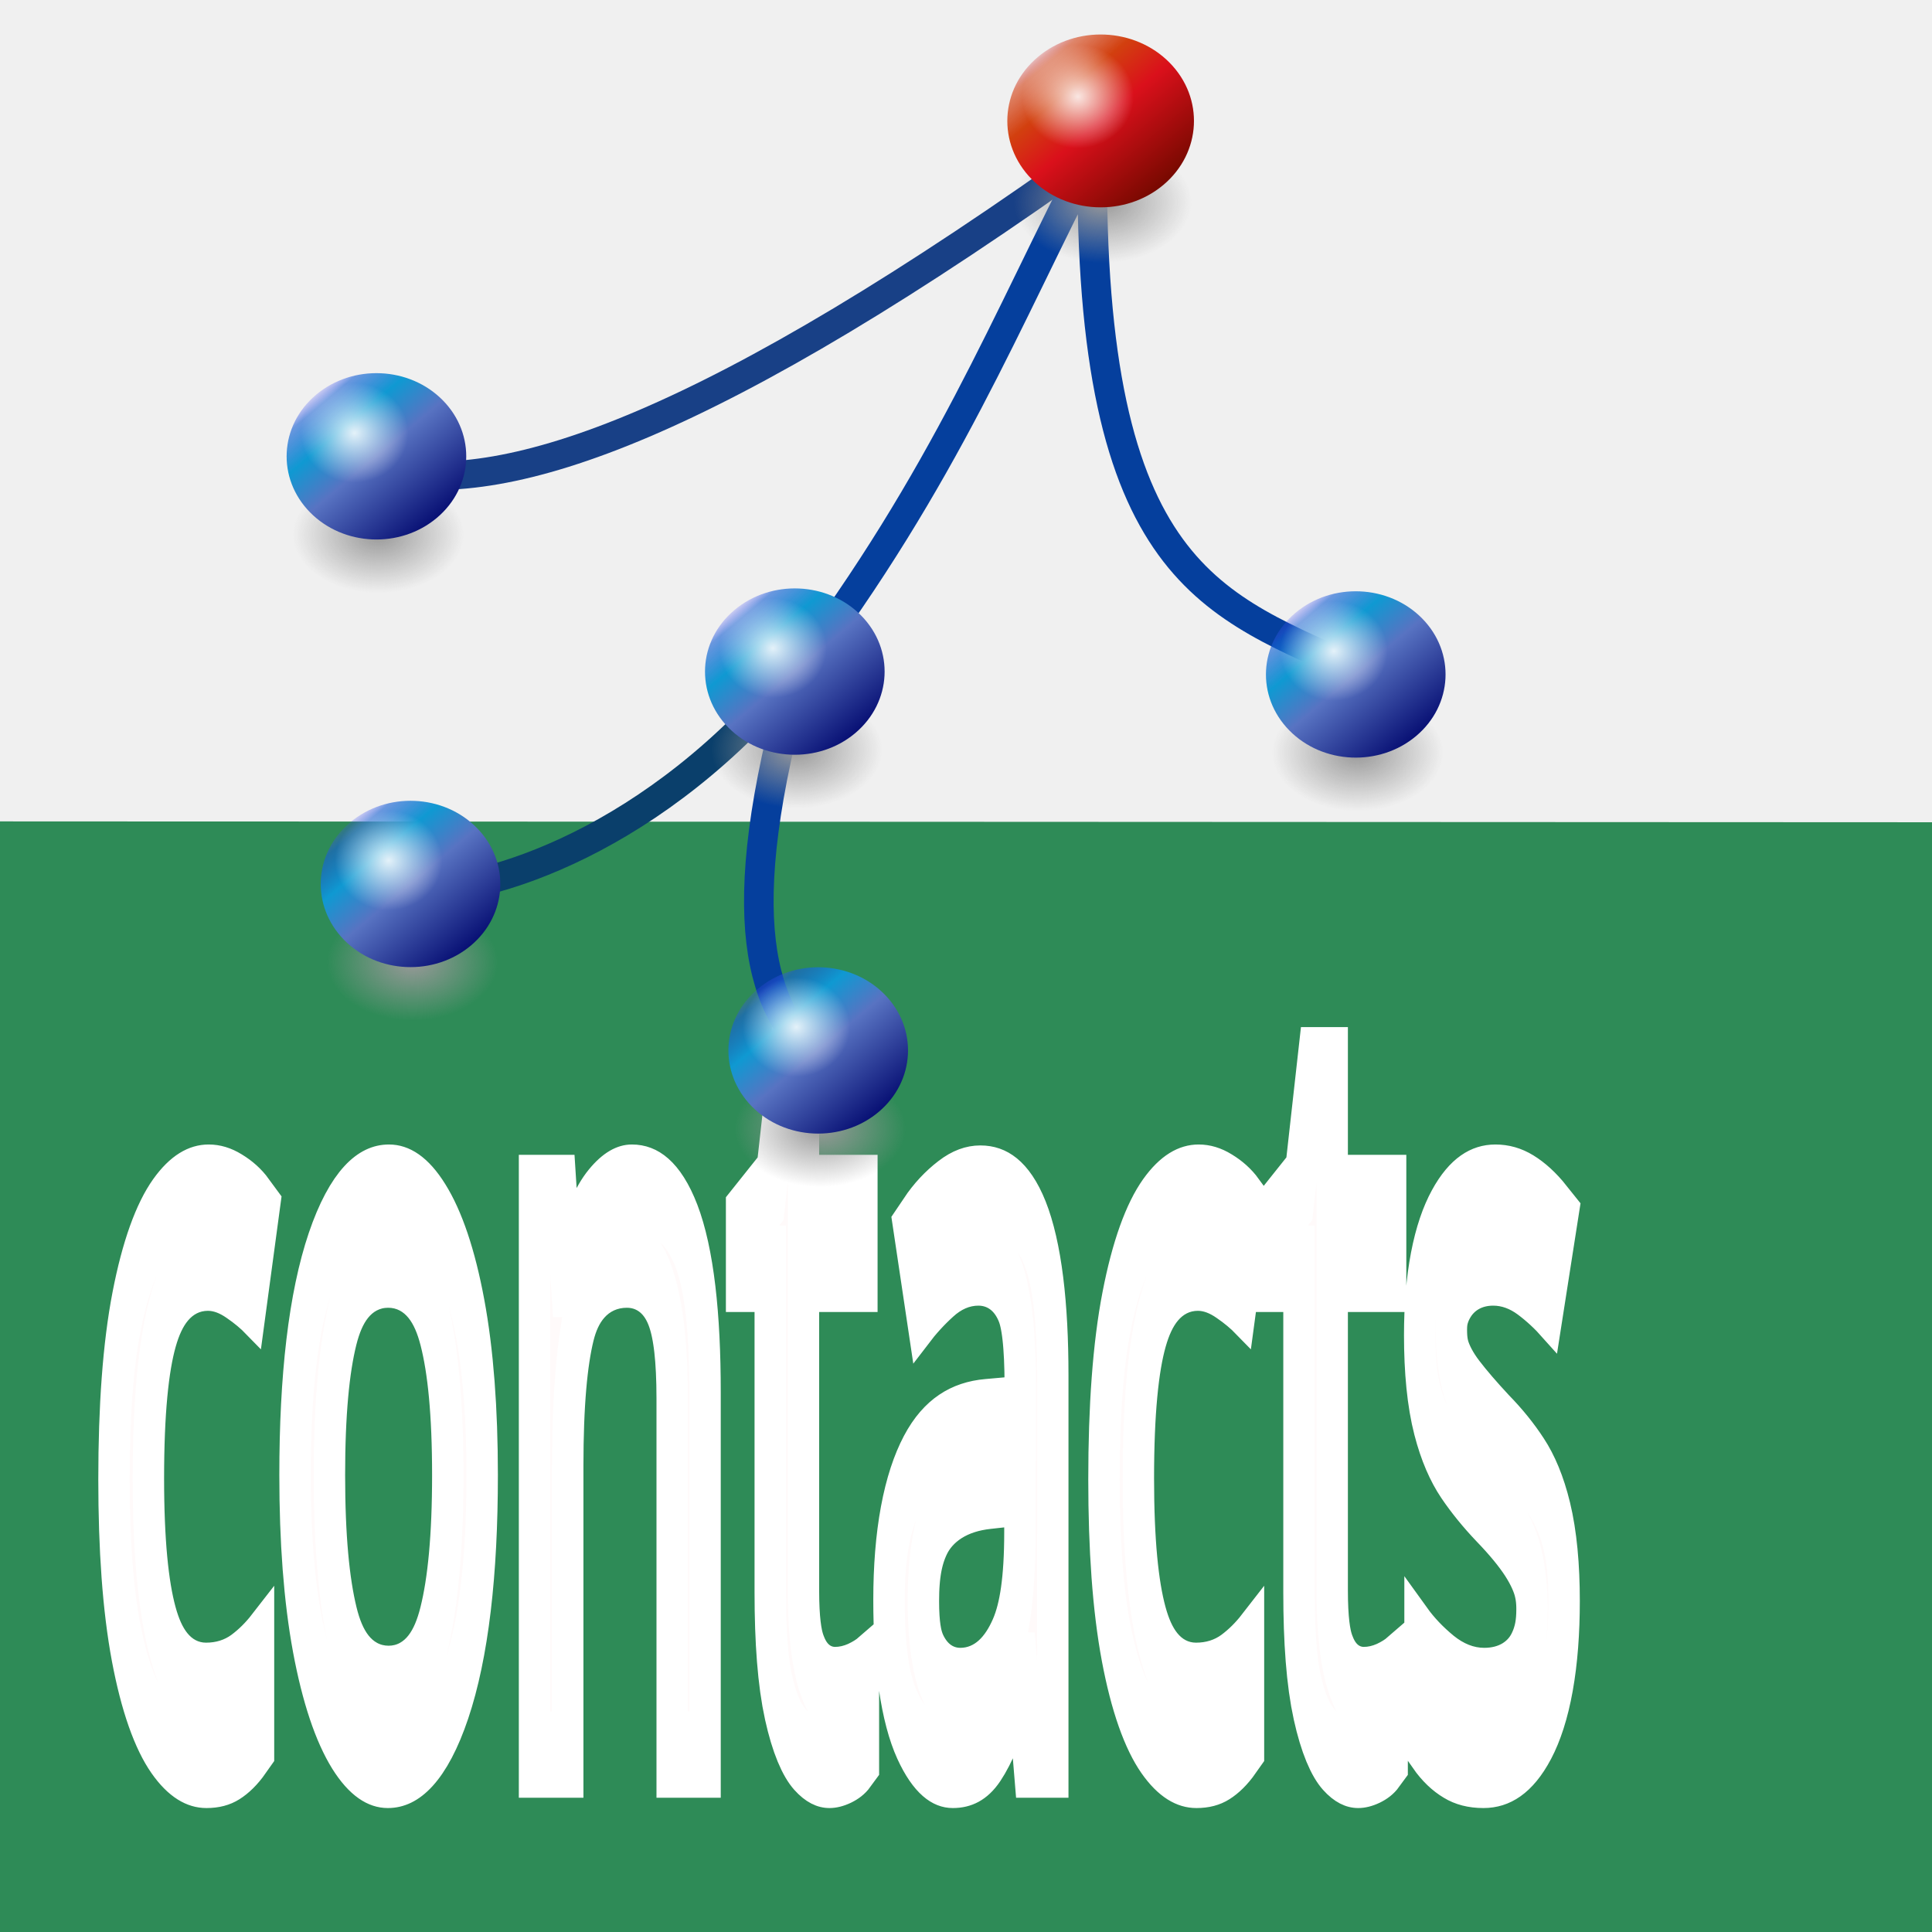
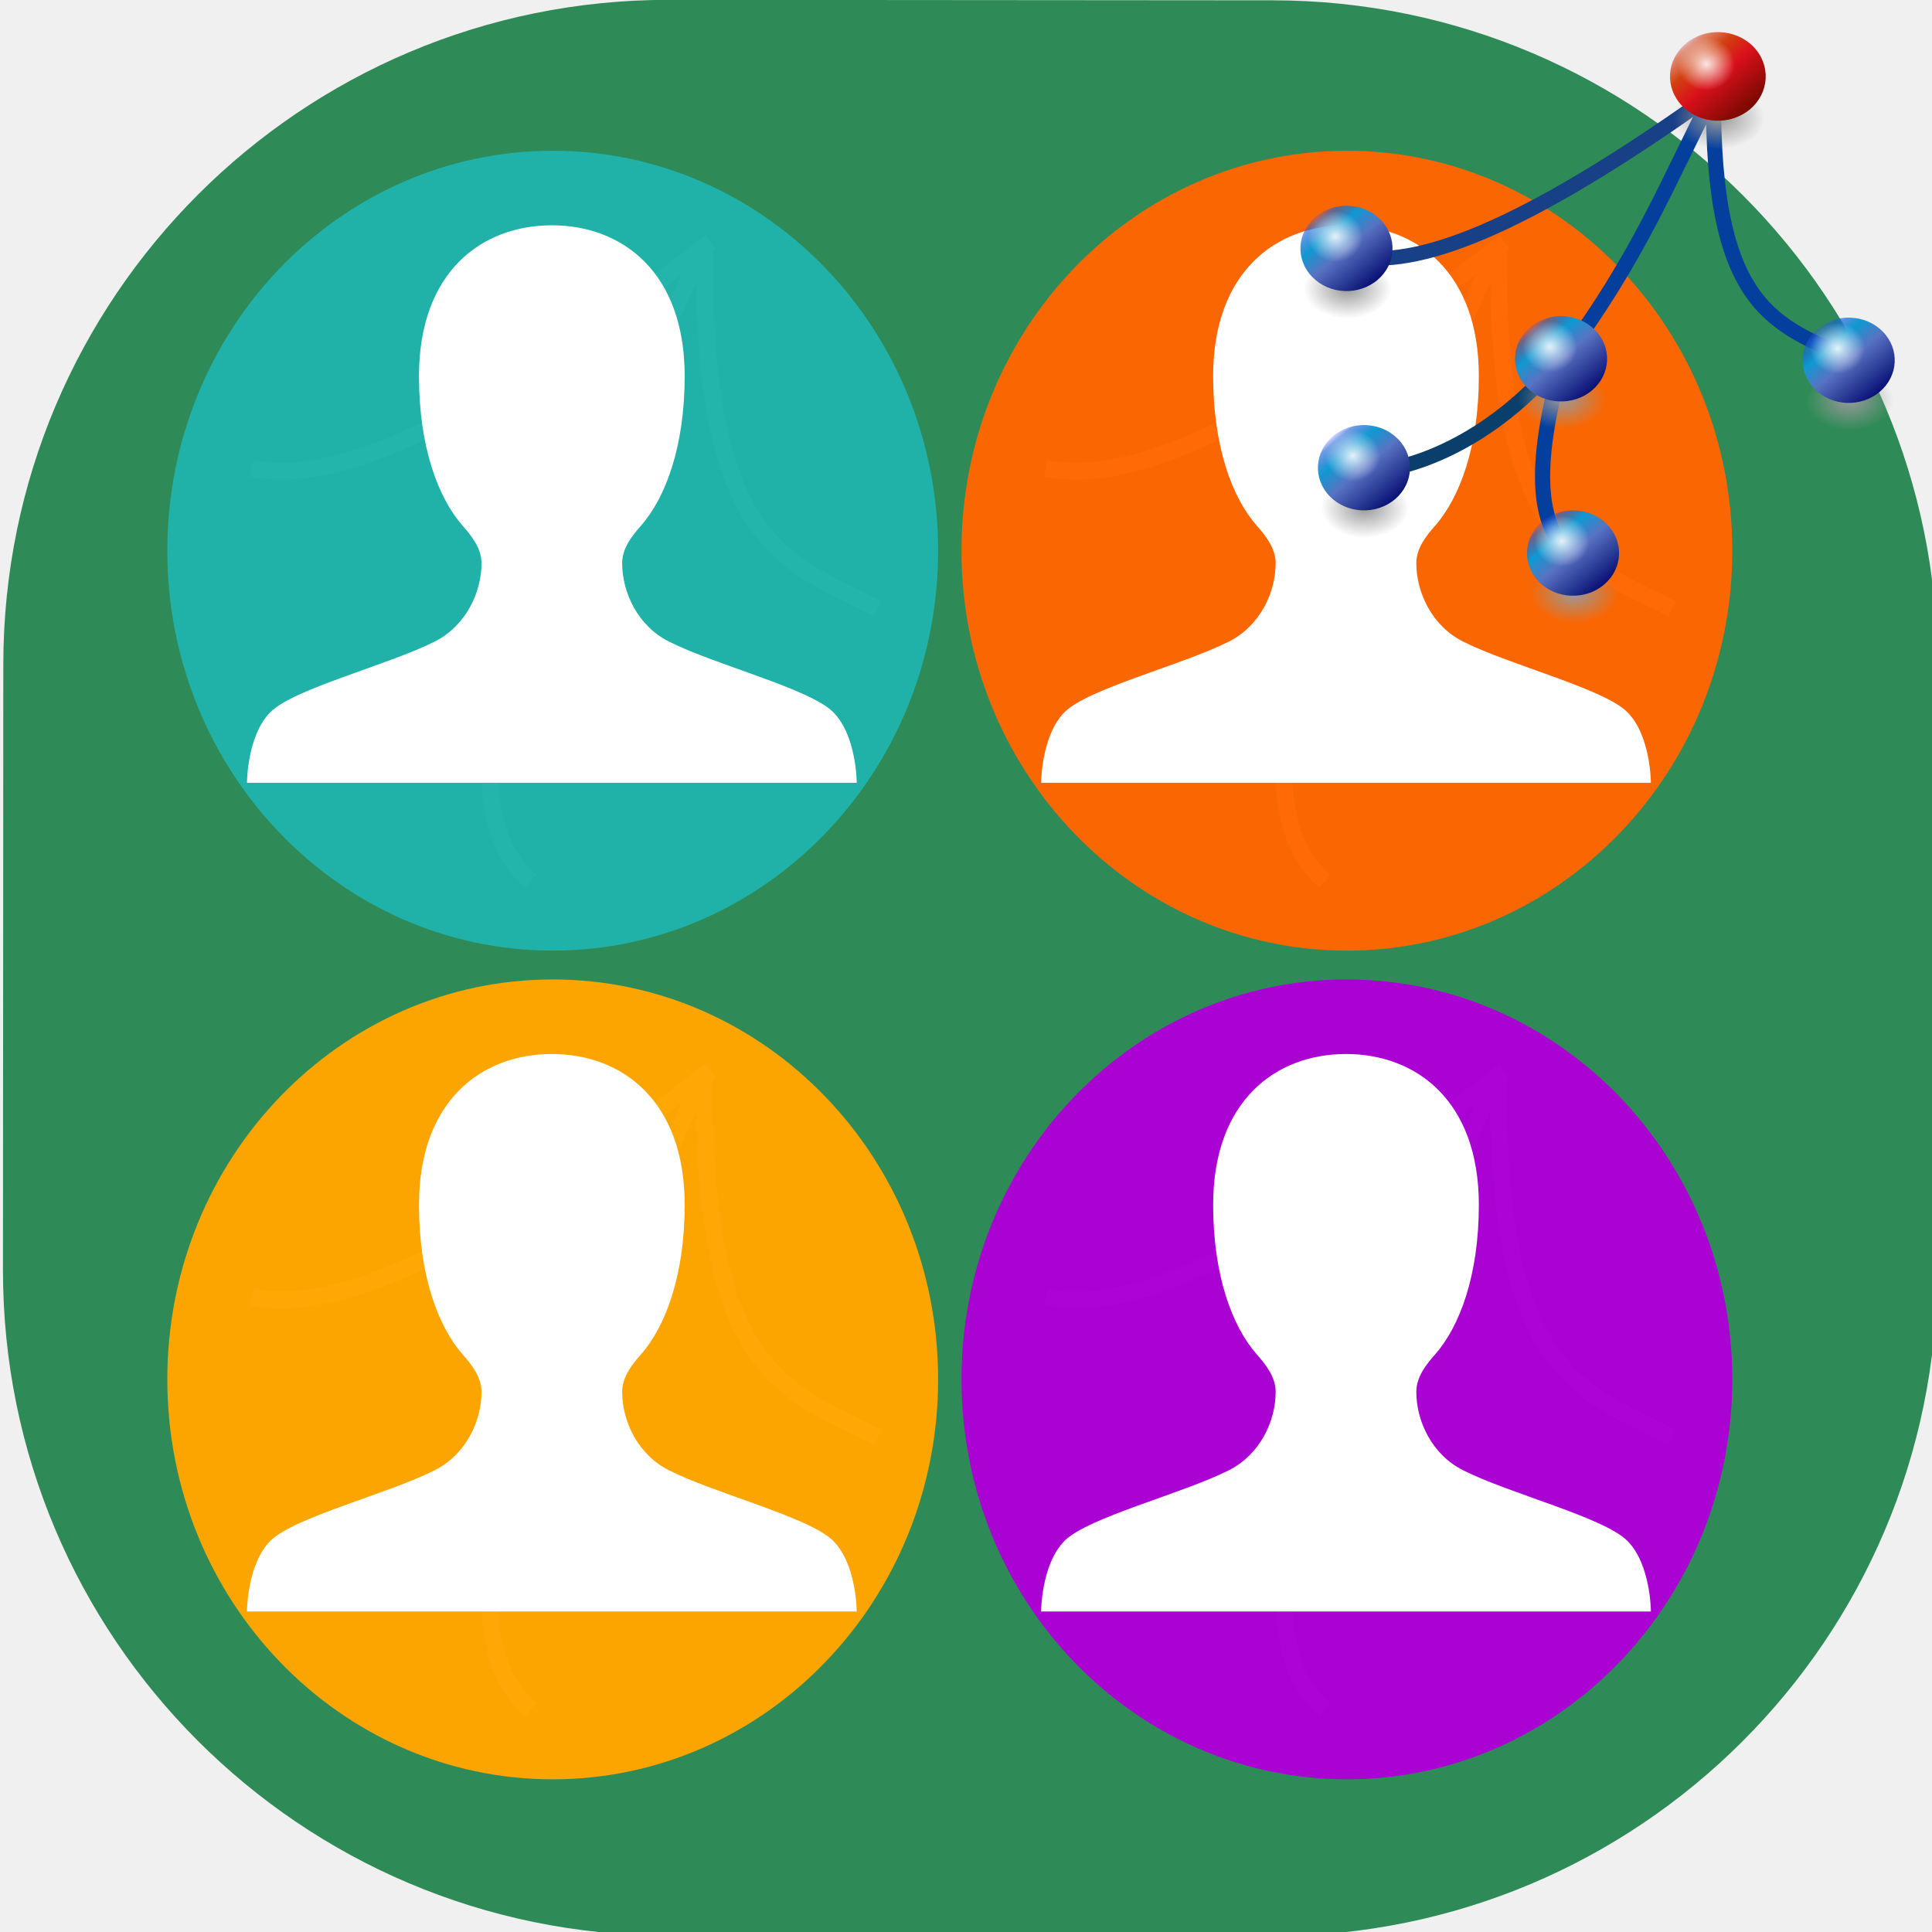
<svg xmlns="http://www.w3.org/2000/svg" xmlns:xlink="http://www.w3.org/1999/xlink" version="1.0" height="213.333" width="213.333" id="svg2">
  <style type="text/css" id="style8">
      .Border { fill: lightGray; stroke: black; stroke-width: 4; }
      .Label { font-size:24; font-family:Arial; fill:black; }
   </style>
  <defs id="defs10">
    <linearGradient id="linearGradient15834">
      <stop id="stop15842" offset="0" style="stop-color: rgb(119, 9, 0); stop-opacity: 1;" />
      <stop style="stop-color: rgb(218, 16, 27); stop-opacity: 1;" offset="0.5" id="stop15848" />
      <stop id="stop15850" offset="0.75" style="stop-color: rgb(210, 64, 15); stop-opacity: 1;" />
      <stop style="stop-color: rgb(212, 67, 22); stop-opacity: 0.615;" offset="0.938" id="stop15852" />
      <stop style="stop-color: rgb(195, 0, 0); stop-opacity: 0.219;" offset="1" id="stop15838" />
    </linearGradient>
    <linearGradient id="linearGradient18791">
      <stop style="stop-color: rgb(255, 255, 255); stop-opacity: 1;" offset="0" id="stop18793" />
      <stop style="stop-color: rgb(255, 255, 255); stop-opacity: 0;" offset="1" id="stop18795" />
    </linearGradient>
    <linearGradient id="linearGradient3187">
      <stop style="stop-color:#081074;stop-opacity:1;" offset="0" id="stop3189" />
      <stop id="stop3191" offset="0.5" style="stop-color:#5873c2;stop-opacity:1;" />
      <stop style="stop-color:#0f99d2;stop-opacity:1;" offset="0.75" id="stop3193" />
      <stop id="stop3290" offset="0.938" style="stop-color:#1660d4;stop-opacity:0.616;" />
      <stop id="stop3292" offset="1" style="stop-color:#414cf6;stop-opacity:0.216;" />
    </linearGradient>
    <linearGradient id="linearGradient20749">
      <stop style="stop-color: rgb(153, 153, 153); stop-opacity: 1;" offset="0" id="stop20751" />
      <stop style="stop-color: rgb(153, 153, 153); stop-opacity: 0;" offset="1" id="stop20753" />
    </linearGradient>
    <radialGradient xlink:href="#linearGradient20749" id="radialGradient2552" gradientUnits="userSpaceOnUse" cx="102.143" cy="545.934" fx="102.143" fy="545.934" r="135" gradientTransform="matrix(0.5463644,0,0,0.4469469,-116.4931,666.1585)" />
    <linearGradient xlink:href="#linearGradient3187" id="linearGradient2554" gradientUnits="userSpaceOnUse" x1="154.286" y1="535.219" x2="605.714" y2="535.219" gradientTransform="matrix(0.3567095,0,0,0.3567095,-946.0827,-374.4665)" />
    <radialGradient xlink:href="#linearGradient18791" id="radialGradient2556" gradientUnits="userSpaceOnUse" cx="102.143" cy="545.934" fx="102.143" fy="545.934" r="135" gradientTransform="matrix(0.3567095,0,0,0.3567095,353.6253,505.6432)" />
    <radialGradient xlink:href="#linearGradient20749" id="radialGradient2558" gradientUnits="userSpaceOnUse" cx="102.143" cy="545.934" fx="102.143" fy="545.934" r="135" gradientTransform="matrix(0.5463644,0,0,0.4469469,-116.4931,666.1585)" />
    <linearGradient xlink:href="#linearGradient3187" id="linearGradient2560" gradientUnits="userSpaceOnUse" x1="154.286" y1="535.219" x2="605.714" y2="535.219" gradientTransform="matrix(0.3567095,0,0,0.3567095,-946.0827,-374.4665)" />
    <radialGradient xlink:href="#linearGradient18791" id="radialGradient2562" gradientUnits="userSpaceOnUse" cx="102.143" cy="545.934" fx="102.143" fy="545.934" r="135" gradientTransform="matrix(0.3567095,0,0,0.3567095,353.6253,505.6432)" />
    <radialGradient xlink:href="#linearGradient20749" id="radialGradient2564" gradientUnits="userSpaceOnUse" cx="102.143" cy="545.934" fx="102.143" fy="545.934" r="135" gradientTransform="matrix(0.5463644,0,0,0.4469469,-116.4931,666.1585)" />
    <linearGradient xlink:href="#linearGradient3187" id="linearGradient2566" gradientUnits="userSpaceOnUse" x1="154.286" y1="535.219" x2="605.714" y2="535.219" gradientTransform="matrix(0.3567095,0,0,0.3567095,-946.0827,-374.4665)" />
    <radialGradient xlink:href="#linearGradient18791" id="radialGradient2568" gradientUnits="userSpaceOnUse" cx="102.143" cy="545.934" fx="102.143" fy="545.934" r="135" gradientTransform="matrix(0.3567095,0,0,0.3567095,353.6253,505.6432)" />
    <radialGradient xlink:href="#linearGradient20749" id="radialGradient2570" gradientUnits="userSpaceOnUse" cx="102.143" cy="545.934" fx="102.143" fy="545.934" r="135" gradientTransform="matrix(0.5463644,0,0,0.4469469,-116.4931,666.1585)" />
    <linearGradient xlink:href="#linearGradient3187" id="linearGradient2572" gradientUnits="userSpaceOnUse" x1="154.286" y1="535.219" x2="605.714" y2="535.219" gradientTransform="matrix(0.3567095,0,0,0.3567095,-946.0827,-374.4665)" />
    <radialGradient xlink:href="#linearGradient18791" id="radialGradient2574" gradientUnits="userSpaceOnUse" cx="102.143" cy="545.934" fx="102.143" fy="545.934" r="135" gradientTransform="matrix(0.3567095,0,0,0.3567095,353.6253,505.6432)" />
    <radialGradient xlink:href="#linearGradient20749" id="radialGradient2576" gradientUnits="userSpaceOnUse" cx="102.143" cy="545.934" fx="102.143" fy="545.934" r="135" gradientTransform="matrix(0.5463644,0,0,0.4469469,-116.4931,666.1585)" />
    <linearGradient xlink:href="#linearGradient3187" id="linearGradient2578" gradientUnits="userSpaceOnUse" x1="154.286" y1="535.219" x2="605.714" y2="535.219" gradientTransform="matrix(0.3567095,0,0,0.3567095,-946.0827,-374.4665)" />
    <radialGradient xlink:href="#linearGradient18791" id="radialGradient2580" gradientUnits="userSpaceOnUse" cx="102.143" cy="545.934" fx="102.143" fy="545.934" r="135" gradientTransform="matrix(0.3567095,0,0,0.3567095,353.6253,505.6432)" />
    <radialGradient xlink:href="#linearGradient20749" id="radialGradient2582" gradientUnits="userSpaceOnUse" cx="102.143" cy="545.934" fx="102.143" fy="545.934" r="135" gradientTransform="matrix(0.5463644,0,0,0.4469469,14.05904,407.6857)" />
    <linearGradient xlink:href="#linearGradient15834" id="linearGradient2584" gradientUnits="userSpaceOnUse" x1="154.286" y1="535.219" x2="605.714" y2="535.219" gradientTransform="matrix(0.3567095,0,0,0.3567095,-746.0613,-204.8524)" />
    <radialGradient xlink:href="#linearGradient18791" id="radialGradient2586" gradientUnits="userSpaceOnUse" cx="102.143" cy="545.934" fx="102.143" fy="545.934" r="135" gradientTransform="matrix(0.3567095,0,0,0.3567095,344.4824,243.5479)" />
-     <linearGradient xlink:href="#linearGradient9598" id="linearGradient10902-1" gradientUnits="userSpaceOnUse" gradientTransform="translate(0,-9.6171873e-6)" x1="48" y1="1052.362" x2="48" y2="902.362" />
-     <linearGradient id="linearGradient9598">
-       <stop id="stop9600" style="stop-color:#efaa29" offset="0" />
-       <stop id="stop9602" style="stop-color:#ef2929;stop-opacity:0" offset="1" />
-     </linearGradient>
-     <linearGradient xlink:href="#linearGradient4161" id="linearGradient3088" gradientUnits="userSpaceOnUse" x1="72" y1="88" x2="72" y2="48" />
-     <linearGradient id="linearGradient4161">
-       <stop id="stop4163" style="stop-color:#737373;stop-opacity:1" offset="0" />
-       <stop id="stop4165" style="stop-color:#989898;stop-opacity:1" offset="1" />
-     </linearGradient>
-     <linearGradient xlink:href="#color_3_" id="linearGradient3085-5" gradientUnits="userSpaceOnUse" x1="64" y1="64" x2="64" y2="8" />
-     <linearGradient x1="84.25" y1="129" x2="84.25" y2="216.5" id="color_3_" gradientUnits="userSpaceOnUse">
-       <stop id="stop48" style="stop-color:#d8d8d8;stop-opacity:1" offset="0" />
-       <stop id="stop50" style="stop-color:#f9f9f9;stop-opacity:1" offset="1" />
-     </linearGradient>
-     <linearGradient xlink:href="#linearGradient3700-75" id="linearGradient3082-9" gradientUnits="userSpaceOnUse" x1="24" y1="88" x2="24" y2="48" />
-     <linearGradient id="linearGradient3700-75">
-       <stop id="stop3702-388" style="stop-color:#b5b5b5;stop-opacity:1" offset="0" />
-       <stop id="stop3704-31" style="stop-color:#dedede;stop-opacity:1" offset="1" />
-     </linearGradient>
-     <linearGradient xlink:href="#linearGradient3325" id="linearGradient3079" gradientUnits="userSpaceOnUse" x1="24" y1="64" x2="24" y2="8" />
-     <linearGradient id="linearGradient3325">
-       <stop id="stop3327" style="stop-color:#f06805;stop-opacity:1" offset="0" />
-       <stop id="stop3329-8" style="stop-color:#ffb03c;stop-opacity:1" offset="1" />
-     </linearGradient>
-     <linearGradient xlink:href="#linearGradient9598" id="linearGradient3025" gradientUnits="userSpaceOnUse" gradientTransform="translate(0,-9.6171873e-6)" x1="48" y1="1052.362" x2="48" y2="902.362" />
-     <linearGradient xlink:href="#linearGradient4161" id="linearGradient3029" gradientUnits="userSpaceOnUse" x1="72" y1="88" x2="72" y2="48" />
-     <linearGradient xlink:href="#color_3_" id="linearGradient3031" gradientUnits="userSpaceOnUse" x1="64" y1="64" x2="64" y2="8" />
-     <linearGradient xlink:href="#linearGradient3700-75" id="linearGradient3033" gradientUnits="userSpaceOnUse" x1="24" y1="88" x2="24" y2="48" />
-     <linearGradient xlink:href="#linearGradient3325" id="linearGradient3035" gradientUnits="userSpaceOnUse" x1="24" y1="64" x2="24" y2="8" />
-     <linearGradient xlink:href="#linearGradient4161" id="linearGradient3044" gradientUnits="userSpaceOnUse" x1="72" y1="88" x2="72" y2="48" />
-     <linearGradient xlink:href="#color_3_" id="linearGradient3046" gradientUnits="userSpaceOnUse" x1="64" y1="64" x2="64" y2="8" />
-     <linearGradient xlink:href="#linearGradient3700-75" id="linearGradient3048" gradientUnits="userSpaceOnUse" x1="24" y1="88" x2="24" y2="48" />
-     <linearGradient xlink:href="#linearGradient3325" id="linearGradient3050" gradientUnits="userSpaceOnUse" x1="24" y1="64" x2="24" y2="8" />
-     <linearGradient xlink:href="#linearGradient3325" id="linearGradient3054" gradientUnits="userSpaceOnUse" x1="24" y1="64" x2="24" y2="8" gradientTransform="matrix(0.6547619,0,0,0.6547619,5.96483,966.3677)" />
-     <linearGradient xlink:href="#linearGradient3700-75" id="linearGradient3057" gradientUnits="userSpaceOnUse" x1="24" y1="88" x2="24" y2="48" gradientTransform="matrix(0.6547619,0,0,0.6547619,5.96483,966.3677)" />
-     <linearGradient xlink:href="#linearGradient4161" id="linearGradient3063" gradientUnits="userSpaceOnUse" x1="72" y1="88" x2="72" y2="48" gradientTransform="matrix(0.6547619,0,0,0.6547619,30.46103,991.874)" />
-     <linearGradient id="linearGradient15834-2">
-       <stop id="stop15842-2" offset="0" style="stop-color: rgb(119, 9, 0); stop-opacity: 1;" />
-       <stop style="stop-color: rgb(218, 16, 27); stop-opacity: 1;" offset="0.5" id="stop15848-6" />
-       <stop id="stop15850-8" offset="0.75" style="stop-color: rgb(210, 64, 15); stop-opacity: 1;" />
-       <stop style="stop-color: rgb(212, 67, 22); stop-opacity: 0.615;" offset="0.938" id="stop15852-9" />
-       <stop style="stop-color: rgb(195, 0, 0); stop-opacity: 0.219;" offset="1" id="stop15838-8" />
-     </linearGradient>
-     <linearGradient id="linearGradient18791-2">
-       <stop style="stop-color: rgb(255, 255, 255); stop-opacity: 1;" offset="0" id="stop18793-9" />
-       <stop style="stop-color: rgb(255, 255, 255); stop-opacity: 0;" offset="1" id="stop18795-2" />
-     </linearGradient>
-     <linearGradient id="linearGradient3187-0">
-       <stop style="stop-color:#081074;stop-opacity:1;" offset="0" id="stop3189-5" />
-       <stop id="stop3191-8" offset="0.5" style="stop-color:#5873c2;stop-opacity:1;" />
-       <stop style="stop-color:#0f99d2;stop-opacity:1;" offset="0.75" id="stop3193-7" />
-       <stop id="stop3290-6" offset="0.938" style="stop-color:#1660d4;stop-opacity:0.616;" />
-       <stop id="stop3292-6" offset="1" style="stop-color:#414cf6;stop-opacity:0.216;" />
-     </linearGradient>
-     <linearGradient id="linearGradient20749-2">
-       <stop style="stop-color: rgb(153, 153, 153); stop-opacity: 1;" offset="0" id="stop20751-8" />
-       <stop style="stop-color: rgb(153, 153, 153); stop-opacity: 0;" offset="1" id="stop20753-2" />
-     </linearGradient>
-     <radialGradient xlink:href="#linearGradient20749-2" id="radialGradient2552-8" gradientUnits="userSpaceOnUse" cx="102.143" cy="545.934" fx="102.143" fy="545.934" r="135" />
-     <linearGradient xlink:href="#linearGradient3187-0" id="linearGradient2554-9" gradientUnits="userSpaceOnUse" x1="154.286" y1="535.219" x2="605.714" y2="535.219" />
-     <radialGradient xlink:href="#linearGradient18791-2" id="radialGradient2556-4" gradientUnits="userSpaceOnUse" cx="102.143" cy="545.934" fx="102.143" fy="545.934" r="135" />
-     <radialGradient xlink:href="#linearGradient20749-2" id="radialGradient2558-1" gradientUnits="userSpaceOnUse" cx="102.143" cy="545.934" fx="102.143" fy="545.934" r="135" />
-     <linearGradient xlink:href="#linearGradient3187-0" id="linearGradient2560-1" gradientUnits="userSpaceOnUse" x1="154.286" y1="535.219" x2="605.714" y2="535.219" />
-     <radialGradient xlink:href="#linearGradient18791-2" id="radialGradient2562-8" gradientUnits="userSpaceOnUse" cx="102.143" cy="545.934" fx="102.143" fy="545.934" r="135" />
-     <radialGradient xlink:href="#linearGradient20749-2" id="radialGradient2564-3" gradientUnits="userSpaceOnUse" cx="102.143" cy="545.934" fx="102.143" fy="545.934" r="135" />
-     <linearGradient xlink:href="#linearGradient3187-0" id="linearGradient2566-9" gradientUnits="userSpaceOnUse" x1="154.286" y1="535.219" x2="605.714" y2="535.219" />
-     <radialGradient xlink:href="#linearGradient18791-2" id="radialGradient2568-2" gradientUnits="userSpaceOnUse" cx="102.143" cy="545.934" fx="102.143" fy="545.934" r="135" />
-     <radialGradient xlink:href="#linearGradient20749-2" id="radialGradient2570-7" gradientUnits="userSpaceOnUse" cx="102.143" cy="545.934" fx="102.143" fy="545.934" r="135" />
-     <linearGradient xlink:href="#linearGradient3187-0" id="linearGradient2572-1" gradientUnits="userSpaceOnUse" x1="154.286" y1="535.219" x2="605.714" y2="535.219" />
-     <radialGradient xlink:href="#linearGradient18791-2" id="radialGradient2574-0" gradientUnits="userSpaceOnUse" cx="102.143" cy="545.934" fx="102.143" fy="545.934" r="135" />
-     <radialGradient xlink:href="#linearGradient20749-2" id="radialGradient2576-9" gradientUnits="userSpaceOnUse" cx="102.143" cy="545.934" fx="102.143" fy="545.934" r="135" />
-     <linearGradient xlink:href="#linearGradient3187-0" id="linearGradient2578-5" gradientUnits="userSpaceOnUse" x1="154.286" y1="535.219" x2="605.714" y2="535.219" />
-     <radialGradient xlink:href="#linearGradient18791-2" id="radialGradient2580-2" gradientUnits="userSpaceOnUse" cx="102.143" cy="545.934" fx="102.143" fy="545.934" r="135" />
-     <radialGradient xlink:href="#linearGradient20749-2" id="radialGradient2582-5" gradientUnits="userSpaceOnUse" cx="102.143" cy="545.934" fx="102.143" fy="545.934" r="135" />
-     <linearGradient xlink:href="#linearGradient15834-2" id="linearGradient2584-4" gradientUnits="userSpaceOnUse" x1="154.286" y1="535.219" x2="605.714" y2="535.219" />
-     <radialGradient xlink:href="#linearGradient18791-2" id="radialGradient2586-1" gradientUnits="userSpaceOnUse" cx="102.143" cy="545.934" fx="102.143" fy="545.934" r="135" />
-     <radialGradient r="135" fy="545.934" fx="102.143" cy="545.934" cx="102.143" gradientUnits="userSpaceOnUse" id="radialGradient2586-8" xlink:href="#linearGradient18791-4" />
-     <linearGradient y2="535.219" x2="605.714" y1="535.219" x1="154.286" gradientUnits="userSpaceOnUse" id="linearGradient2584-42" xlink:href="#linearGradient15834-25" />
-     <radialGradient r="135" fy="545.934" fx="102.143" cy="545.934" cx="102.143" gradientUnits="userSpaceOnUse" id="radialGradient2582-9" xlink:href="#linearGradient20749-3" />
-     <radialGradient r="135" fy="545.934" fx="102.143" cy="545.934" cx="102.143" gradientUnits="userSpaceOnUse" id="radialGradient2580-0" xlink:href="#linearGradient18791-4" />
-     <linearGradient y2="535.219" x2="605.714" y1="535.219" x1="154.286" gradientUnits="userSpaceOnUse" id="linearGradient2578-58" xlink:href="#linearGradient3187-6" />
-     <radialGradient r="135" fy="545.934" fx="102.143" cy="545.934" cx="102.143" gradientUnits="userSpaceOnUse" id="radialGradient2576-7" xlink:href="#linearGradient20749-3" />
-     <radialGradient r="135" fy="545.934" fx="102.143" cy="545.934" cx="102.143" gradientUnits="userSpaceOnUse" id="radialGradient2574-09" xlink:href="#linearGradient18791-4" />
-     <linearGradient y2="535.219" x2="605.714" y1="535.219" x1="154.286" gradientUnits="userSpaceOnUse" id="linearGradient2572-3" xlink:href="#linearGradient3187-6" />
-     <radialGradient r="135" fy="545.934" fx="102.143" cy="545.934" cx="102.143" gradientUnits="userSpaceOnUse" id="radialGradient2570-2" xlink:href="#linearGradient20749-3" />
-     <radialGradient r="135" fy="545.934" fx="102.143" cy="545.934" cx="102.143" gradientUnits="userSpaceOnUse" id="radialGradient2568-4" xlink:href="#linearGradient18791-4" />
-     <linearGradient y2="535.219" x2="605.714" y1="535.219" x1="154.286" gradientUnits="userSpaceOnUse" id="linearGradient2566-1" xlink:href="#linearGradient3187-6" />
-     <radialGradient r="135" fy="545.934" fx="102.143" cy="545.934" cx="102.143" gradientUnits="userSpaceOnUse" id="radialGradient2564-6" xlink:href="#linearGradient20749-3" />
-     <radialGradient r="135" fy="545.934" fx="102.143" cy="545.934" cx="102.143" gradientUnits="userSpaceOnUse" id="radialGradient2562-4" xlink:href="#linearGradient18791-4" />
-     <linearGradient y2="535.219" x2="605.714" y1="535.219" x1="154.286" gradientUnits="userSpaceOnUse" id="linearGradient2560-9" xlink:href="#linearGradient3187-6" />
-     <radialGradient r="135" fy="545.934" fx="102.143" cy="545.934" cx="102.143" gradientUnits="userSpaceOnUse" id="radialGradient2558-8" xlink:href="#linearGradient20749-3" />
-     <radialGradient r="135" fy="545.934" fx="102.143" cy="545.934" cx="102.143" gradientUnits="userSpaceOnUse" id="radialGradient2556-9" xlink:href="#linearGradient18791-4" />
-     <linearGradient y2="535.219" x2="605.714" y1="535.219" x1="154.286" gradientUnits="userSpaceOnUse" id="linearGradient2554-6" xlink:href="#linearGradient3187-6" />
-     <radialGradient r="135" fy="545.934" fx="102.143" cy="545.934" cx="102.143" gradientUnits="userSpaceOnUse" id="radialGradient2552-3" xlink:href="#linearGradient20749-3" />
-     <linearGradient id="linearGradient20749-3">
-       <stop id="stop20751-83" offset="0" style="stop-color: rgb(153, 153, 153); stop-opacity: 1;" />
-       <stop id="stop20753-9" offset="1" style="stop-color: rgb(153, 153, 153); stop-opacity: 0;" />
-     </linearGradient>
-     <linearGradient id="linearGradient3187-6">
-       <stop id="stop3189-7" offset="0" style="stop-color:#081074;stop-opacity:1;" />
-       <stop style="stop-color:#5873c2;stop-opacity:1;" offset="0.5" id="stop3191-7" />
-       <stop id="stop3193-1" offset="0.75" style="stop-color:#0f99d2;stop-opacity:1;" />
-       <stop style="stop-color:#1660d4;stop-opacity:0.616;" offset="0.938" id="stop3290-3" />
-       <stop style="stop-color:#414cf6;stop-opacity:0.216;" offset="1" id="stop3292-7" />
-     </linearGradient>
-     <linearGradient id="linearGradient18791-4">
-       <stop id="stop18793-4" offset="0" style="stop-color: rgb(255, 255, 255); stop-opacity: 1;" />
-       <stop id="stop18795-29" offset="1" style="stop-color: rgb(255, 255, 255); stop-opacity: 0;" />
-     </linearGradient>
-     <linearGradient id="linearGradient15834-25">
-       <stop style="stop-color: rgb(119, 9, 0); stop-opacity: 1;" offset="0" id="stop15842-5" />
-       <stop id="stop15848-2" offset="0.5" style="stop-color: rgb(218, 16, 27); stop-opacity: 1;" />
-       <stop style="stop-color: rgb(210, 64, 15); stop-opacity: 1;" offset="0.75" id="stop15850-3" />
-       <stop id="stop15852-7" offset="0.938" style="stop-color: rgb(212, 67, 22); stop-opacity: 0.615;" />
-       <stop id="stop15838-1" offset="1" style="stop-color: rgb(195, 0, 0); stop-opacity: 0.219;" />
-     </linearGradient>
  </defs>
-   <rect style="fill:#2e8b57;fill-opacity:1;fill-rule:evenodd;stroke:none;stroke-width:1.067" id="rect3078" width="215.019" height="123.765" x="-0.225" y="90.7" transform="matrix(0.9999999,4.5090835e-4,-9.7098496e-4,0.9999995,0,0)" />
-   <text xml:space="preserve" style="font-style:normal;font-variant:normal;font-weight:normal;font-stretch:normal;font-size:69.089px;line-height:0%;font-family:Busorama;-inkscape-font-specification:'Busorama, Normal';font-variant-ligatures:normal;font-variant-caps:normal;font-variant-numeric:normal;font-feature-settings:normal;text-align:center;writing-mode:lr-tb;text-anchor:middle;fill:#fffafa;fill-opacity:1;fill-rule:evenodd;stroke:#ffffff;stroke-width:5.757;stroke-miterlimit:4;stroke-dasharray:none;stroke-opacity:1" x="180.312" y="116.77" id="text2819" transform="scale(0.6027446,1.659077)">
-     <tspan id="tspan8592" x="180.312" y="116.77" style="stroke-width:5.757">contacts</tspan>
-   </text>
-   <g id="g2457" transform="matrix(0.1947287,0,0,0.1868367,18.18706,-10.73482)">
+   <rect style="fill:#2e8b57;fill-opacity:1;fill-rule:evenodd;stroke:none;stroke-width:1.397" id="rect3078" width="213.58" height="213.748" x="0.406" y="-0.074" transform="matrix(0.9999997,7.8398721e-4,-5.5845971e-4,0.9999998,0,0)" ry="73.429" />
+   <style id="style8-0" type="text/css">
+       .Border { fill: lightGray; stroke: black; stroke-width: 4; }
+       .Label { font-size:24; font-family:Arial; fill:black; }
+    </style>
+   <style type="text/css" id="style8-6">
+       .Border { fill: lightGray; stroke: black; stroke-width: 4; }
+       .Label { font-size:24; font-family:Arial; fill:black; }
+    </style>
+   <g id="g26594" transform="translate(-481.1012,-1065.392)" />
+   <g id="g3323" transform="translate(-50.12225,-332.1597)" />
+   <style id="style8-63" type="text/css">
+       .Border { fill: lightGray; stroke: black; stroke-width: 4; }
+       .Label { font-size:24; font-family:Arial; fill:black; }
+    </style>
+   <g id="g8549" transform="matrix(1.059366,0,0,1.059366,-4.909486,-7.851145)">
+     <g transform="matrix(0.4809493,0,0,0.4809493,117.7384,16.33281)" id="g13262">
+       <g id="g14959" style="stroke:#ffffff" transform="matrix(0.3418034,0,0,0.3436625,-204.8767,187.5698)">
+         <path id="path3243-9" d="M 237.817,304.113 C 179.96,380.952 111.042,403.765 79.736,402.68" style="fill:none;stroke:#ffffff;stroke-width:10.667;stroke-linecap:butt;stroke-linejoin:miter;stroke-miterlimit:4;stroke-dasharray:none;stroke-opacity:1" />
+         <path id="path3239-7" d="M 361.753,75.388 C 201.56,199.577 120.258,228.215 70.883,218.183" style="fill:none;stroke:#ffffff;stroke-width:10.667;stroke-linecap:butt;stroke-linejoin:miter;stroke-miterlimit:4;stroke-dasharray:none;stroke-opacity:1" />
+         <path id="path3241-4" d="M 467.984,306.64 C 408.1,276.781 356.197,265.092 357.959,77.915 322.574,151.828 298.09,220.294 237.817,306.64 c -28.371,108.83 -15.075,150.003 10.117,171.86" style="fill:none;stroke:#ffffff;stroke-width:10.667;stroke-linecap:butt;stroke-linejoin:miter;stroke-miterlimit:4;stroke-dasharray:none;stroke-opacity:1" />
+       </g>
+       <ellipse style="opacity:0.99;fill:#ffa500;fill-opacity:0.992;fill-rule:evenodd;stroke:none;stroke-width:1.682;stroke-linecap:round;stroke-linejoin:round;stroke-miterlimit:4;stroke-dasharray:none;stroke-dashoffset:0;stroke-opacity:1" id="path9967" cx="-115.381" cy="280.394" rx="83.526" ry="86.674" />
+       <path id="path8681" d="m -54.61,315.373 c -5.112,-5.105 -25.406,-10.156 -35.574,-15.28 -6.751,-3.383 -10.149,-10.617 -10.149,-16.998 0,-3.239 2.156,-5.958 4.127,-8.17 5.278,-6.056 9.424,-17.073 9.424,-32.361 0,-22.533 -13.547,-32.689 -28.789,-32.689 -15.246,0 -28.793,10.156 -28.793,32.689 0,15.287 4.127,26.327 9.413,32.361 1.948,2.213 4.138,4.931 4.138,8.17 0,6.373 -3.409,13.607 -10.149,16.998 -10.149,5.112 -30.469,10.175 -35.6,15.28 -5.082,5.112 -5.082,15.329 -5.082,15.329 h 66.073 66.073 c 0,-0.034 0,-10.236 -5.112,-15.329 z" style="fill:#ffffff;stroke-width:3.776" />
+     </g>
+     <g id="g13297" transform="matrix(0.4809493,0,0,0.4809493,200.5165,16.33281)">
+       <g transform="matrix(0.3418034,0,0,0.3436625,-204.8767,187.5698)" style="stroke:#ffffff" id="g13291">
+         <path style="fill:none;stroke:#ffffff;stroke-width:10.667;stroke-linecap:butt;stroke-linejoin:miter;stroke-miterlimit:4;stroke-dasharray:none;stroke-opacity:1" d="M 237.817,304.113 C 179.96,380.952 111.042,403.765 79.736,402.68" id="path13285" />
+         <path style="fill:none;stroke:#ffffff;stroke-width:10.667;stroke-linecap:butt;stroke-linejoin:miter;stroke-miterlimit:4;stroke-dasharray:none;stroke-opacity:1" d="M 361.753,75.388 C 201.56,199.577 120.258,228.215 70.883,218.183" id="path13287" />
+         <path style="fill:none;stroke:#ffffff;stroke-width:10.667;stroke-linecap:butt;stroke-linejoin:miter;stroke-miterlimit:4;stroke-dasharray:none;stroke-opacity:1" d="M 467.984,306.64 C 408.1,276.781 356.197,265.092 357.959,77.915 322.574,151.828 298.09,220.294 237.817,306.64 c -28.371,108.83 -15.075,150.003 10.117,171.86" id="path13289" />
+       </g>
+       <ellipse ry="86.674" rx="83.526" cy="280.394" cx="-115.381" id="ellipse13293" style="opacity:0.99;fill:#aa00d4;fill-opacity:0.992;fill-rule:evenodd;stroke:none;stroke-width:1.682;stroke-linecap:round;stroke-linejoin:round;stroke-miterlimit:4;stroke-dasharray:none;stroke-dashoffset:0;stroke-opacity:1" />
+       <path style="fill:#ffffff;stroke-width:3.776" d="m -54.61,315.373 c -5.112,-5.105 -25.406,-10.156 -35.574,-15.28 -6.751,-3.383 -10.149,-10.617 -10.149,-16.998 0,-3.239 2.156,-5.958 4.127,-8.17 5.278,-6.056 9.424,-17.073 9.424,-32.361 0,-22.533 -13.547,-32.689 -28.789,-32.689 -15.246,0 -28.793,10.156 -28.793,32.689 0,15.287 4.127,26.327 9.413,32.361 1.948,2.213 4.138,4.931 4.138,8.17 0,6.373 -3.409,13.607 -10.149,16.998 -10.149,5.112 -30.469,10.175 -35.6,15.28 -5.082,5.112 -5.082,15.329 -5.082,15.329 h 66.073 66.073 c 0,-0.034 0,-10.236 -5.112,-15.329 z" id="path13295" />
+     </g>
+     <g transform="matrix(0.4809493,0,0,0.4809493,200.5165,-70.04439)" id="g13311">
+       <g id="g13305" style="stroke:#ffffff" transform="matrix(0.3418034,0,0,0.3436625,-204.8767,187.5698)">
+         <path id="path13299" d="M 237.817,304.113 C 179.96,380.952 111.042,403.765 79.736,402.68" style="fill:none;stroke:#ffffff;stroke-width:10.667;stroke-linecap:butt;stroke-linejoin:miter;stroke-miterlimit:4;stroke-dasharray:none;stroke-opacity:1" />
+         <path id="path13301" d="M 361.753,75.388 C 201.56,199.577 120.258,228.215 70.883,218.183" style="fill:none;stroke:#ffffff;stroke-width:10.667;stroke-linecap:butt;stroke-linejoin:miter;stroke-miterlimit:4;stroke-dasharray:none;stroke-opacity:1" />
+         <path id="path13303" d="M 467.984,306.64 C 408.1,276.781 356.197,265.092 357.959,77.915 322.574,151.828 298.09,220.294 237.817,306.64 c -28.371,108.83 -15.075,150.003 10.117,171.86" style="fill:none;stroke:#ffffff;stroke-width:10.667;stroke-linecap:butt;stroke-linejoin:miter;stroke-miterlimit:4;stroke-dasharray:none;stroke-opacity:1" />
+       </g>
+       <ellipse style="opacity:0.99;fill:#ff6600;fill-opacity:0.984;fill-rule:evenodd;stroke:none;stroke-width:1.682;stroke-linecap:round;stroke-linejoin:round;stroke-miterlimit:4;stroke-dasharray:none;stroke-dashoffset:0;stroke-opacity:1" id="ellipse13307" cx="-115.381" cy="280.394" rx="83.526" ry="86.674" />
+       <path id="path13309" d="m -54.61,315.373 c -5.112,-5.105 -25.406,-10.156 -35.574,-15.28 -6.751,-3.383 -10.149,-10.617 -10.149,-16.998 0,-3.239 2.156,-5.958 4.127,-8.17 5.278,-6.056 9.424,-17.073 9.424,-32.361 0,-22.533 -13.547,-32.689 -28.789,-32.689 -15.246,0 -28.793,10.156 -28.793,32.689 0,15.287 4.127,26.327 9.413,32.361 1.948,2.213 4.138,4.931 4.138,8.17 0,6.373 -3.409,13.607 -10.149,16.998 -10.149,5.112 -30.469,10.175 -35.6,15.28 -5.082,5.112 -5.082,15.329 -5.082,15.329 h 66.073 66.073 c 0,-0.034 0,-10.236 -5.112,-15.329 z" style="fill:#ffffff;stroke-width:3.776" />
+     </g>
+     <g transform="matrix(0.4809493,0,0,0.4809493,117.7384,-70.04439)" id="g13325">
+       <g id="g13319" style="stroke:#ffffff" transform="matrix(0.3418034,0,0,0.3436625,-204.8767,187.5698)">
+         <path id="path13313" d="M 237.817,304.113 C 179.96,380.952 111.042,403.765 79.736,402.68" style="fill:none;stroke:#ffffff;stroke-width:10.667;stroke-linecap:butt;stroke-linejoin:miter;stroke-miterlimit:4;stroke-dasharray:none;stroke-opacity:1" />
+         <path id="path13315" d="M 361.753,75.388 C 201.56,199.577 120.258,228.215 70.883,218.183" style="fill:none;stroke:#ffffff;stroke-width:10.667;stroke-linecap:butt;stroke-linejoin:miter;stroke-miterlimit:4;stroke-dasharray:none;stroke-opacity:1" />
+         <path id="path13317" d="M 467.984,306.64 C 408.1,276.781 356.197,265.092 357.959,77.915 322.574,151.828 298.09,220.294 237.817,306.64 c -28.371,108.83 -15.075,150.003 10.117,171.86" style="fill:none;stroke:#ffffff;stroke-width:10.667;stroke-linecap:butt;stroke-linejoin:miter;stroke-miterlimit:4;stroke-dasharray:none;stroke-opacity:1" />
+       </g>
+       <ellipse style="opacity:0.99;fill:#20b2aa;fill-opacity:0.992;fill-rule:evenodd;stroke:none;stroke-width:1.682;stroke-linecap:round;stroke-linejoin:round;stroke-miterlimit:4;stroke-dasharray:none;stroke-dashoffset:0;stroke-opacity:1" id="ellipse13321" cx="-115.381" cy="280.394" rx="83.526" ry="86.674" />
+       <path id="path13323" d="m -54.61,315.373 c -5.112,-5.105 -25.406,-10.156 -35.574,-15.28 -6.751,-3.383 -10.149,-10.617 -10.149,-16.998 0,-3.239 2.156,-5.958 4.127,-8.17 5.278,-6.056 9.424,-17.073 9.424,-32.361 0,-22.533 -13.547,-32.689 -28.789,-32.689 -15.246,0 -28.793,10.156 -28.793,32.689 0,15.287 4.127,26.327 9.413,32.361 1.948,2.213 4.138,4.931 4.138,8.17 0,6.373 -3.409,13.607 -10.149,16.998 -10.149,5.112 -30.469,10.175 -35.6,15.28 -5.082,5.112 -5.082,15.329 -5.082,15.329 h 66.073 66.073 c 0,-0.034 0,-10.236 -5.112,-15.329 z" style="fill:#ffffff;stroke-width:3.776" />
+     </g>
+   </g>
+   <g id="g2457" transform="matrix(0.09985991,0,0,0.09581276,136.6898,-3.913807)">
    <path id="path3243" d="M 359.057,451.525 C 278.66,554.663 182.892,585.285 139.39,583.828" style="fill:none;stroke:#0a3f6b;stroke-width:16.777;stroke-linecap:butt;stroke-linejoin:miter;stroke-miterlimit:4;stroke-dasharray:none;stroke-opacity:1" />
    <path id="path3239" d="M 531.277,144.515 C 308.675,311.211 195.699,349.65 127.088,336.184" style="fill:none;stroke:#184086;stroke-width:16.777;stroke-linecap:butt;stroke-linejoin:miter;stroke-miterlimit:4;stroke-dasharray:none;stroke-opacity:1" />
    <path id="path3241" d="M 678.894,454.918 C 595.68,414.839 523.556,399.148 526.005,147.908 c -49.172,99.211 -83.194,191.11 -166.947,307.01 -39.424,146.078 -20.947,201.343 14.059,230.681" style="fill:none;stroke:#053f9d;stroke-width:16.777;stroke-linecap:butt;stroke-linejoin:miter;stroke-miterlimit:4;stroke-dasharray:none;stroke-opacity:1" />
    <g id="g3276" transform="matrix(0.6324992,0,0,0.6104887,111.4459,236.8369)">
      <ellipse style="fill:url(#radialGradient2552);fill-opacity:1;stroke:none;stroke-width:0.494" id="path2405" transform="matrix(0.9504146,-0.3109856,0.515418,0.8569389,0,0)" cx="-60.686" cy="910.162" rx="73.759" ry="60.338" />
      <circle transform="rotate(-132.2952)" id="path2407" style="fill:url(#linearGradient2554);fill-opacity:1;stroke:none;stroke-width:0.357" cx="-810.533" cy="-183.549" r="80.514" />
      <circle id="path2409" style="opacity:0.876;fill:url(#radialGradient2556);fill-opacity:1;stroke:none;stroke-width:0.357" cx="390.061" cy="700.383" r="48.156" />
    </g>
    <g id="g3302" transform="matrix(0.6324992,0,0,0.6104887,416.2571,14.63634)">
      <ellipse style="fill:url(#radialGradient2558);fill-opacity:1;stroke:none;stroke-width:0.494" id="path3304" transform="matrix(0.9504146,-0.3109856,0.515418,0.8569389,0,0)" cx="-60.686" cy="910.162" rx="73.759" ry="60.338" />
      <circle transform="rotate(-132.2952)" id="path3306" style="fill:url(#linearGradient2560);fill-opacity:1;stroke:none;stroke-width:0.357" cx="-810.533" cy="-183.549" r="80.514" />
      <circle id="path3308" style="opacity:0.876;fill:url(#radialGradient2562);fill-opacity:1;stroke:none;stroke-width:0.357" cx="390.061" cy="700.383" r="48.156" />
    </g>
    <g id="g3316" transform="matrix(0.6324992,0,0,0.6104887,-119.7322,138.458)">
      <ellipse style="fill:url(#radialGradient2564);fill-opacity:1;stroke:none;stroke-width:0.494" id="path3318" transform="matrix(0.9504146,-0.3109856,0.515418,0.8569389,0,0)" cx="-60.686" cy="910.162" rx="73.759" ry="60.338" />
      <circle transform="rotate(-132.2952)" id="path3320" style="fill:url(#linearGradient2566);fill-opacity:1;stroke:none;stroke-width:0.357" cx="-810.533" cy="-183.549" r="80.514" />
      <circle id="path3322" style="opacity:0.876;fill:url(#radialGradient2568);fill-opacity:1;stroke:none;stroke-width:0.357" cx="390.061" cy="700.383" r="48.156" />
    </g>
    <g id="g3330" transform="matrix(0.6324992,0,0,0.6104887,98.17821,12.94014)">
      <ellipse style="fill:url(#radialGradient2570);fill-opacity:1;stroke:none;stroke-width:0.494" id="path3332" transform="matrix(0.9504146,-0.3109856,0.515418,0.8569389,0,0)" cx="-60.686" cy="910.162" rx="73.759" ry="60.338" />
      <circle transform="rotate(-132.2952)" id="path3334" style="fill:url(#linearGradient2572);fill-opacity:1;stroke:none;stroke-width:0.357" cx="-810.533" cy="-183.549" r="80.514" />
      <circle id="path3336" style="opacity:0.876;fill:url(#radialGradient2574);fill-opacity:1;stroke:none;stroke-width:0.357" cx="390.061" cy="700.383" r="48.156" />
    </g>
    <g id="g3344" transform="matrix(0.6324992,0,0,0.6104887,-139.0629,-114.2739)">
      <ellipse style="fill:url(#radialGradient2576);fill-opacity:1;stroke:none;stroke-width:0.494" id="path3346" transform="matrix(0.9504146,-0.3109856,0.515418,0.8569389,0,0)" cx="-60.686" cy="910.162" rx="73.759" ry="60.338" />
      <circle transform="rotate(-132.2952)" id="path3348" style="fill:url(#linearGradient2578);fill-opacity:1;stroke:none;stroke-width:0.357" cx="-810.533" cy="-183.549" r="80.514" />
      <circle id="path3350" style="opacity:0.876;fill:url(#radialGradient2580);fill-opacity:1;stroke:none;stroke-width:0.357" cx="390.061" cy="700.383" r="48.156" />
    </g>
    <g id="g3271" transform="matrix(0.6572688,0,0,0.6343963,267.4624,-163.5138)">
      <ellipse transform="matrix(0.9504146,-0.3109856,0.515418,0.8569389,0,0)" id="path18799" style="fill:url(#radialGradient2582);fill-opacity:1;stroke:none;stroke-width:0.494" cx="69.866" cy="651.689" rx="73.759" ry="60.338" />
      <circle style="fill:url(#linearGradient2584);fill-opacity:1;stroke:none;stroke-width:0.357" id="path14863" transform="rotate(-132.2952)" cx="-610.512" cy="-13.935" r="80.514" />
      <circle style="opacity:0.876;fill:url(#radialGradient2586);fill-opacity:1;stroke:none;stroke-width:0.357" id="path17820" cx="380.918" cy="438.288" r="48.156" />
    </g>
  </g>
-   <style id="style8-0" type="text/css">
-       .Border { fill: lightGray; stroke: black; stroke-width: 4; }
-       .Label { font-size:24; font-family:Arial; fill:black; }
-    </style>
-   <style type="text/css" id="style8-6">
-       .Border { fill: lightGray; stroke: black; stroke-width: 4; }
-       .Label { font-size:24; font-family:Arial; fill:black; }
-    </style>
-   <g id="g26594" transform="translate(-481.1012,-1065.392)" />
-   <g id="g3323" transform="translate(-50.12225,-332.1597)" />
</svg>
